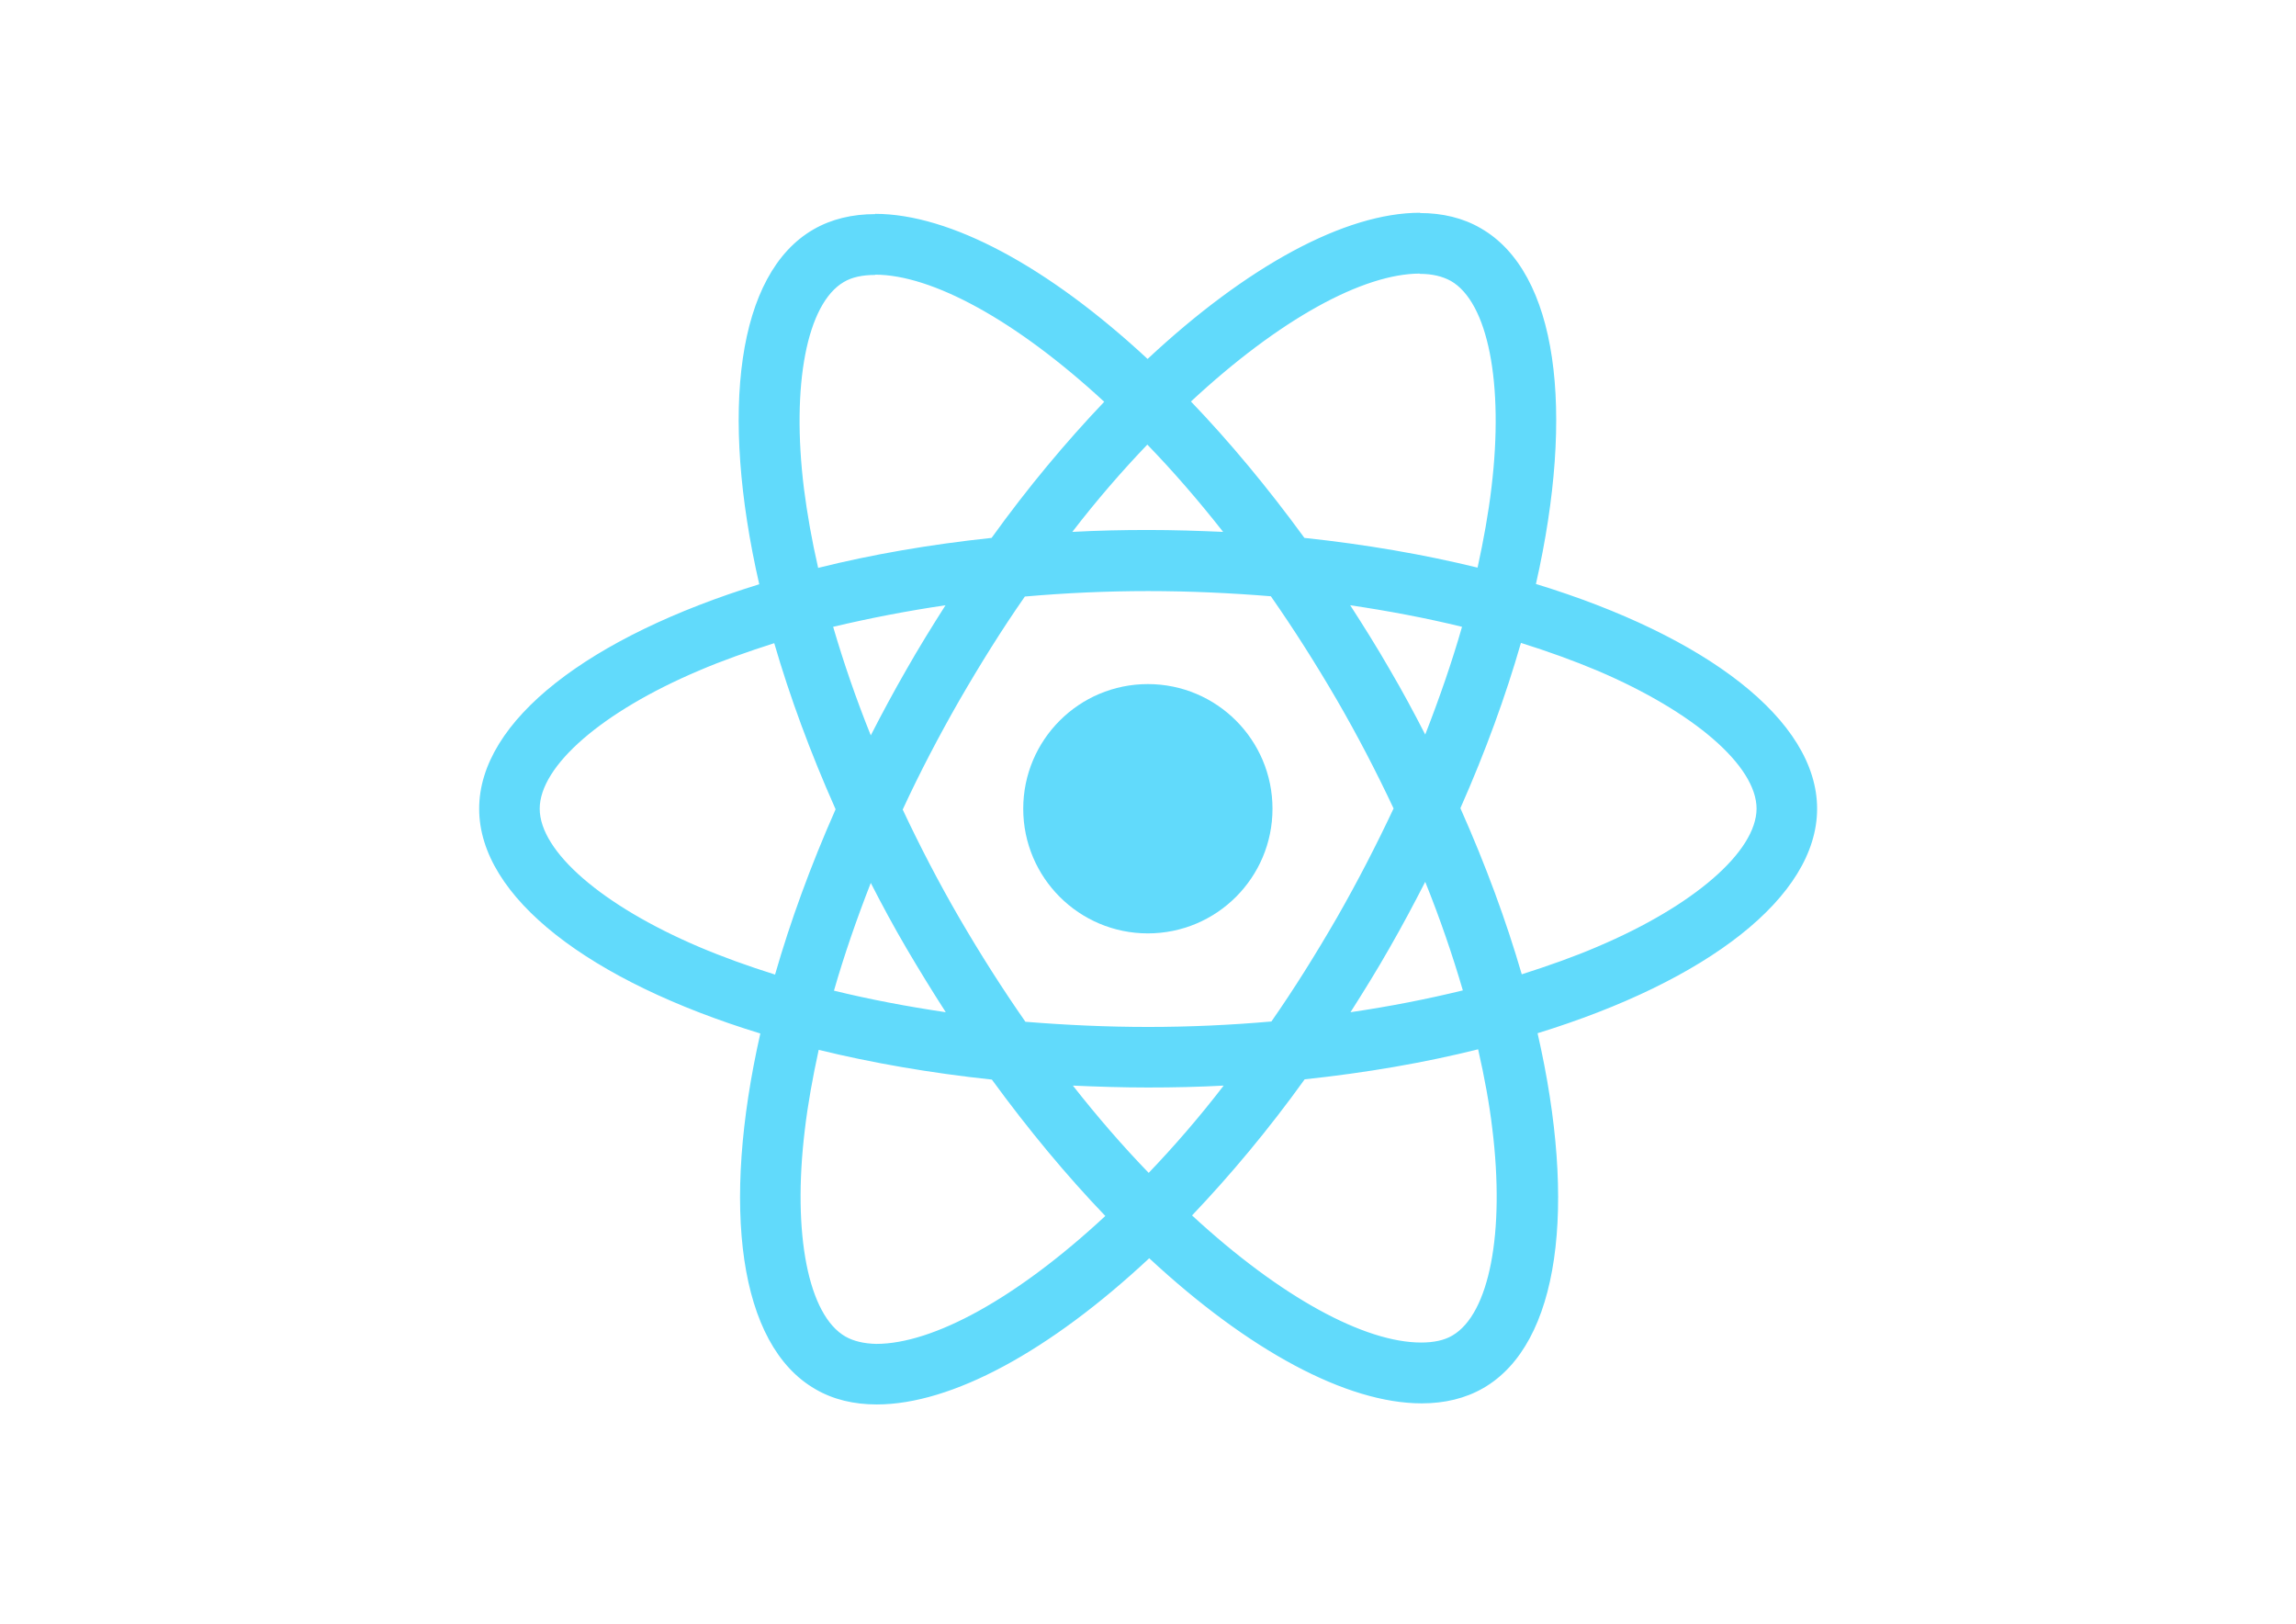
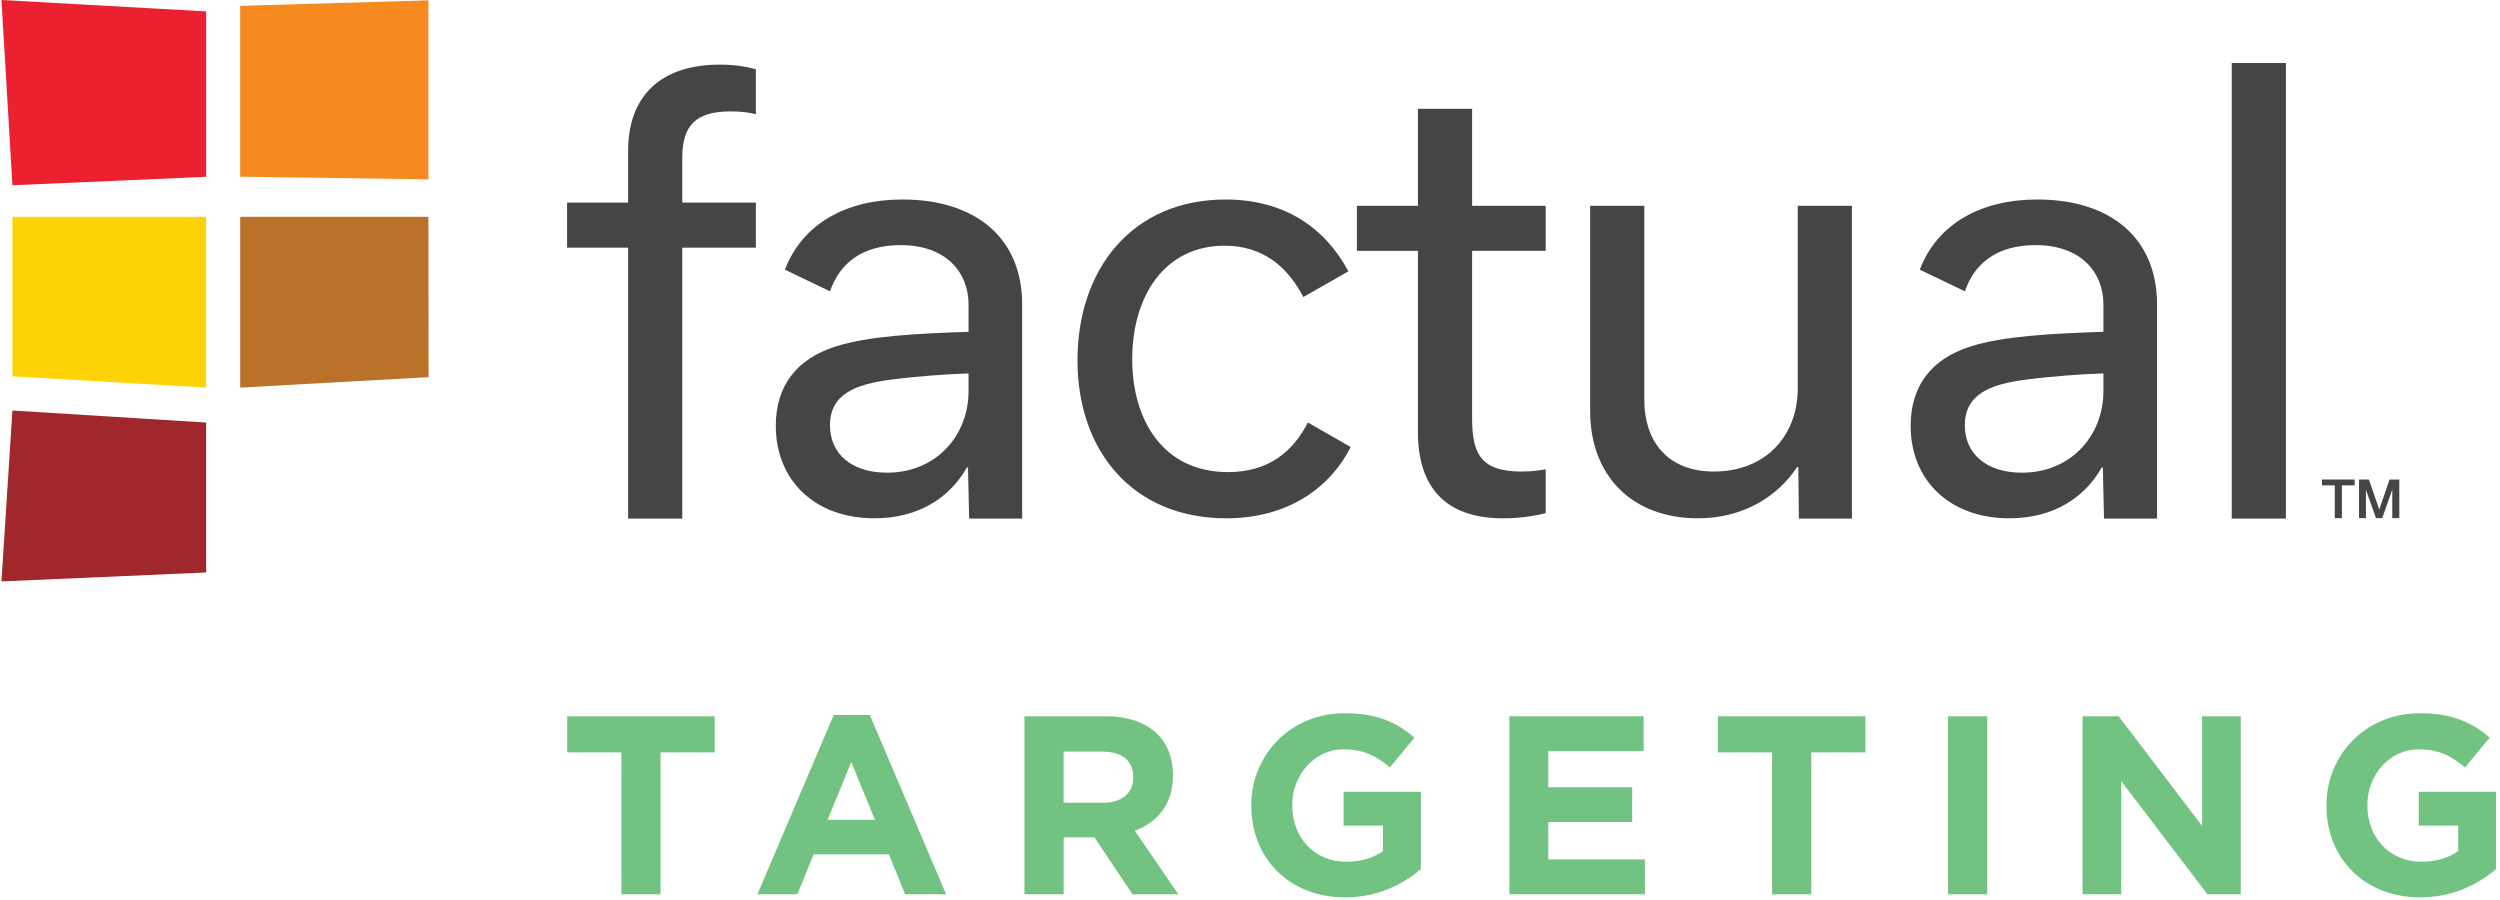
- <svg xmlns="http://www.w3.org/2000/svg" viewBox="0 0 841.9 595.3">
-   <g fill="#61DAFB">
-     <path d="M666.3 296.5c0-32.5-40.7-63.3-103.1-82.4 14.4-63.6 8-114.2-20.2-130.4-6.5-3.8-14.1-5.6-22.4-5.6v22.3c4.6 0 8.3.9 11.4 2.6 13.6 7.8 19.5 37.5 14.9 75.7-1.1 9.4-2.9 19.3-5.1 29.4-19.6-4.8-41-8.5-63.5-10.9-13.5-18.5-27.5-35.3-41.6-50 32.6-30.3 63.2-46.9 84-46.9V78c-27.5 0-63.5 19.6-99.9 53.6-36.4-33.8-72.4-53.2-99.9-53.2v22.3c20.7 0 51.4 16.5 84 46.6-14 14.7-28 31.4-41.3 49.9-22.6 2.4-44 6.1-63.6 11-2.3-10-4-19.7-5.2-29-4.7-38.2 1.1-67.9 14.6-75.8 3-1.8 6.9-2.6 11.5-2.6V78.5c-8.4 0-16 1.8-22.6 5.6-28.1 16.2-34.4 66.7-19.9 130.1-62.2 19.2-102.7 49.9-102.7 82.3 0 32.5 40.7 63.3 103.1 82.4-14.4 63.6-8 114.2 20.2 130.4 6.5 3.8 14.1 5.6 22.5 5.6 27.5 0 63.5-19.6 99.9-53.6 36.4 33.8 72.4 53.2 99.9 53.2 8.4 0 16-1.8 22.6-5.6 28.1-16.2 34.4-66.7 19.9-130.1 62-19.1 102.5-49.9 102.5-82.3zm-130.2-66.7c-3.7 12.9-8.3 26.2-13.5 39.5-4.1-8-8.4-16-13.1-24-4.6-8-9.5-15.8-14.4-23.4 14.2 2.1 27.9 4.7 41 7.9zm-45.8 106.5c-7.8 13.5-15.8 26.3-24.1 38.2-14.9 1.3-30 2-45.2 2-15.1 0-30.2-.7-45-1.9-8.3-11.9-16.4-24.6-24.2-38-7.6-13.1-14.5-26.4-20.8-39.8 6.2-13.4 13.2-26.8 20.7-39.9 7.8-13.5 15.8-26.3 24.1-38.2 14.9-1.3 30-2 45.2-2 15.1 0 30.2.7 45 1.9 8.3 11.9 16.4 24.6 24.2 38 7.6 13.1 14.5 26.4 20.8 39.8-6.3 13.4-13.2 26.8-20.7 39.9zm32.3-13c5.4 13.4 10 26.8 13.8 39.8-13.1 3.2-26.9 5.9-41.2 8 4.9-7.7 9.8-15.6 14.4-23.7 4.6-8 8.9-16.1 13-24.1zM421.2 430c-9.3-9.6-18.6-20.3-27.8-32 9 .4 18.2.7 27.5.7 9.4 0 18.7-.2 27.8-.7-9 11.7-18.3 22.4-27.5 32zm-74.4-58.9c-14.2-2.1-27.9-4.7-41-7.9 3.7-12.9 8.3-26.2 13.5-39.5 4.1 8 8.4 16 13.1 24 4.7 8 9.5 15.8 14.4 23.4zM420.7 163c9.3 9.6 18.6 20.3 27.8 32-9-.4-18.2-.7-27.5-.7-9.4 0-18.7.2-27.8.7 9-11.7 18.3-22.4 27.5-32zm-74 58.9c-4.9 7.7-9.8 15.6-14.4 23.7-4.6 8-8.9 16-13 24-5.4-13.4-10-26.8-13.8-39.8 13.1-3.1 26.9-5.8 41.2-7.9zm-90.5 125.2c-35.4-15.1-58.3-34.9-58.3-50.6 0-15.7 22.9-35.6 58.3-50.6 8.6-3.7 18-7 27.7-10.1 5.7 19.6 13.2 40 22.5 60.9-9.2 20.8-16.6 41.1-22.2 60.6-9.9-3.1-19.3-6.5-28-10.2zM310 490c-13.6-7.8-19.5-37.5-14.9-75.7 1.1-9.4 2.9-19.3 5.1-29.4 19.6 4.8 41 8.5 63.5 10.9 13.5 18.5 27.5 35.3 41.6 50-32.6 30.3-63.2 46.9-84 46.9-4.5-.1-8.3-1-11.3-2.7zm237.2-76.2c4.7 38.2-1.1 67.9-14.6 75.8-3 1.8-6.9 2.6-11.5 2.6-20.7 0-51.4-16.5-84-46.6 14-14.7 28-31.4 41.3-49.9 22.6-2.4 44-6.1 63.6-11 2.3 10.1 4.1 19.8 5.2 29.1zm38.5-66.7c-8.6 3.7-18 7-27.7 10.1-5.7-19.6-13.2-40-22.5-60.9 9.2-20.8 16.6-41.1 22.2-60.6 9.9 3.1 19.3 6.5 28.1 10.2 35.4 15.1 58.3 34.9 58.3 50.6-.1 15.7-23 35.6-58.4 50.6zM320.8 78.4z" />
-     <circle cx="420.9" cy="296.5" r="45.7" />
-     <path d="M520.5 78.1z" />
-   </g>
+ <svg xmlns="http://www.w3.org/2000/svg" width="464" height="167" viewBox="0 0 464 167" fill="none">
+   <path d="M0.27 0L2.308 34.382L38.261 32.811V2.115L0.27 0Z" fill="#EB2030" />
+   <path d="M44.581 1.09V32.795L79.514 33.285V0.063L44.581 1.09Z" fill="#F68920" />
+   <path d="M2.308 40.242V69.847L38.261 71.937V40.242H2.308Z" fill="#FED307" />
+   <path d="M44.581 40.242V71.937L79.543 69.999L79.514 40.242H44.581Z" fill="#BA7129" />
+   <path d="M0.27 107.911L38.261 106.251V78.425L2.308 76.191L0.27 107.911Z" fill="#A0272B" />
+   <path d="M116.575 45.97H105.249V37.607H116.575V28.081C116.575 17.602 122.82 11.992 133.617 11.992C136.157 11.992 138.274 12.31 140.285 12.839V21.201C139.227 20.883 137.427 20.672 135.628 20.672C129.065 20.672 126.63 23.318 126.63 29.351V37.607H140.285V45.97H126.63V96.249H116.575V45.97V45.97Z" fill="#474544" />
+   <path d="M179.871 96.249L179.66 86.776H179.448C176.272 92.386 170.451 96.197 162.3 96.197C151.186 96.197 143.988 89.105 143.988 79.049C143.988 71.639 147.798 66.664 154.996 64.336C161.241 62.325 170.45 61.901 179.765 61.584V56.504C179.765 50.682 175.743 45.495 167.169 45.495C159.971 45.495 155.843 48.883 154.043 54.069L145.681 50.046C148.963 41.472 157.113 37.026 167.486 37.026C181.035 37.026 189.715 44.118 189.715 56.503V96.249H179.871V96.249ZM179.765 72.592V69.311C175.955 69.417 170.027 69.84 165.264 70.475C158.807 71.322 154.044 73.121 154.044 78.943C154.044 84.236 158.067 87.729 164.629 87.729C173.838 87.729 179.765 80.743 179.765 72.592Z" fill="#474544" />
+   <path d="M199.981 66.877C199.981 50.047 210.037 37.027 227.503 37.027C238.299 37.027 245.921 42.214 250.261 50.365L241.898 55.128C239.04 49.624 234.488 45.601 227.291 45.601C216.177 45.601 210.143 54.916 210.143 66.665C210.143 78.097 215.964 87.623 227.926 87.623C235.442 87.623 239.993 83.812 242.745 78.414L250.684 82.966C246.661 90.905 238.617 96.197 227.608 96.197C210.143 96.197 199.981 83.601 199.981 66.877Z" fill="#474544" />
+   <path d="M251.842 38.191H263.168V20.197H273.224V38.191H286.878V46.554H273.224V77.674C273.224 84.448 275.023 87.518 282.433 87.518C284.338 87.518 285.714 87.307 286.878 87.095V95.246C284.655 95.775 282.115 96.198 278.939 96.198C268.143 96.198 263.168 90.271 263.168 80.215V46.555H251.842V38.191V38.191Z" fill="#474544" />
+   <path d="M343.718 96.249H333.874L333.768 86.671H333.556C329.851 92.281 323.395 96.197 315.138 96.197C302.859 96.197 295.133 88.258 295.133 76.297V38.191H305.188V74.286C305.188 81.696 309.317 87.517 318.102 87.517C327.629 87.517 333.662 80.955 333.662 72.063V38.191H343.718V96.249Z" fill="#474544" />
+   <path d="M390.501 96.249L390.29 86.776H390.078C386.902 92.386 381.081 96.197 372.93 96.197C361.816 96.197 354.618 89.105 354.618 79.049C354.618 71.639 358.428 66.664 365.626 64.336C371.871 62.325 381.08 61.901 390.395 61.584V56.504C390.395 50.682 386.373 45.495 377.799 45.495C370.601 45.495 366.473 48.883 364.673 54.069L356.311 50.046C359.592 41.472 367.743 37.026 378.116 37.026C391.665 37.026 400.345 44.118 400.345 56.503V96.249H390.501V96.249ZM390.395 72.592V69.311C386.585 69.417 380.657 69.84 375.894 70.475C369.437 71.322 364.674 73.121 364.674 78.943C364.674 84.236 368.697 87.729 375.259 87.729C384.467 87.729 390.395 80.743 390.395 72.592Z" fill="#474544" />
+   <path d="M414.209 96.249V11.697H424.265V96.249H414.209Z" fill="#474544" />
+   <path d="M433.33 96.169V90.083H430.959V89H437.026V90.083H434.655V96.169H433.33Z" fill="#474544" />
+   <path d="M445.312 89.001V96.169H444.006V90.923H443.987L442.139 96.169H440.981L439.133 90.952H439.114V96.169H437.836V89.001H439.674L441.578 94.536H441.597L443.501 89.001H445.312Z" fill="#474544" />
+   <path d="M115.329 139.646H105.276V132.944H132.649V139.646H122.597V165.981H115.328V139.646H115.329Z" fill="#72C381" />
+   <path d="M154.738 132.708H161.44L175.598 165.98H168L164.979 158.57H151.01L147.989 165.98H140.58L154.738 132.708ZM162.384 152.152L157.995 141.438L153.605 152.152H162.384Z" fill="#72C381" />
+   <path d="M190.138 132.943H205.241C209.441 132.943 212.697 134.124 214.868 136.295C216.709 138.135 217.7 140.731 217.7 143.846V143.941C217.7 149.274 214.821 152.625 210.621 154.182L218.691 165.981H210.196L203.117 155.409H197.406V165.981H190.138V132.943ZM204.768 148.99C208.308 148.99 210.337 147.102 210.337 144.317V144.223C210.337 141.108 208.166 139.503 204.626 139.503H197.405V148.989H204.768V148.99Z" fill="#72C381" />
+   <path d="M232.237 149.557V149.462C232.237 140.07 239.552 132.377 249.558 132.377C255.504 132.377 259.091 133.982 262.537 136.908L257.959 142.429C255.41 140.306 253.146 139.078 249.322 139.078C244.036 139.078 239.836 143.75 239.836 149.366V149.461C239.836 155.502 243.989 159.939 249.842 159.939C252.485 159.939 254.845 159.278 256.685 157.957V153.237H249.37V146.961H263.718V161.309C260.321 164.188 255.648 166.547 249.607 166.547C239.317 166.547 232.237 159.326 232.237 149.557Z" fill="#72C381" />
+   <path d="M280.143 132.943H305.062V139.409H287.364V146.111H302.938V152.577H287.364V159.515H305.298V165.981H280.144V132.943H280.143Z" fill="#72C381" />
+   <path d="M328.897 139.646H318.844V132.944H346.217V139.646H336.165V165.981H328.896V139.646H328.897Z" fill="#72C381" />
+   <path d="M361.559 132.943H368.827V165.98H361.559V132.943Z" fill="#72C381" />
+   <path d="M386.526 132.943H393.227L408.707 153.285V132.943H415.881V165.98H409.698L393.698 144.978V165.98H386.525V132.943H386.526Z" fill="#72C381" />
+   <path d="M431.787 149.557V149.462C431.787 140.07 439.102 132.377 449.108 132.377C455.054 132.377 458.641 133.982 462.087 136.908L457.509 142.429C454.961 140.306 452.696 139.078 448.872 139.078C443.586 139.078 439.386 143.75 439.386 149.366V149.461C439.386 155.502 443.539 159.939 449.392 159.939C452.035 159.939 454.395 159.278 456.235 157.957V153.237H448.921V146.961H463.268V161.309C459.871 164.188 455.198 166.547 449.157 166.547C438.867 166.547 431.787 159.326 431.787 149.557Z" fill="#72C381" />
</svg>
